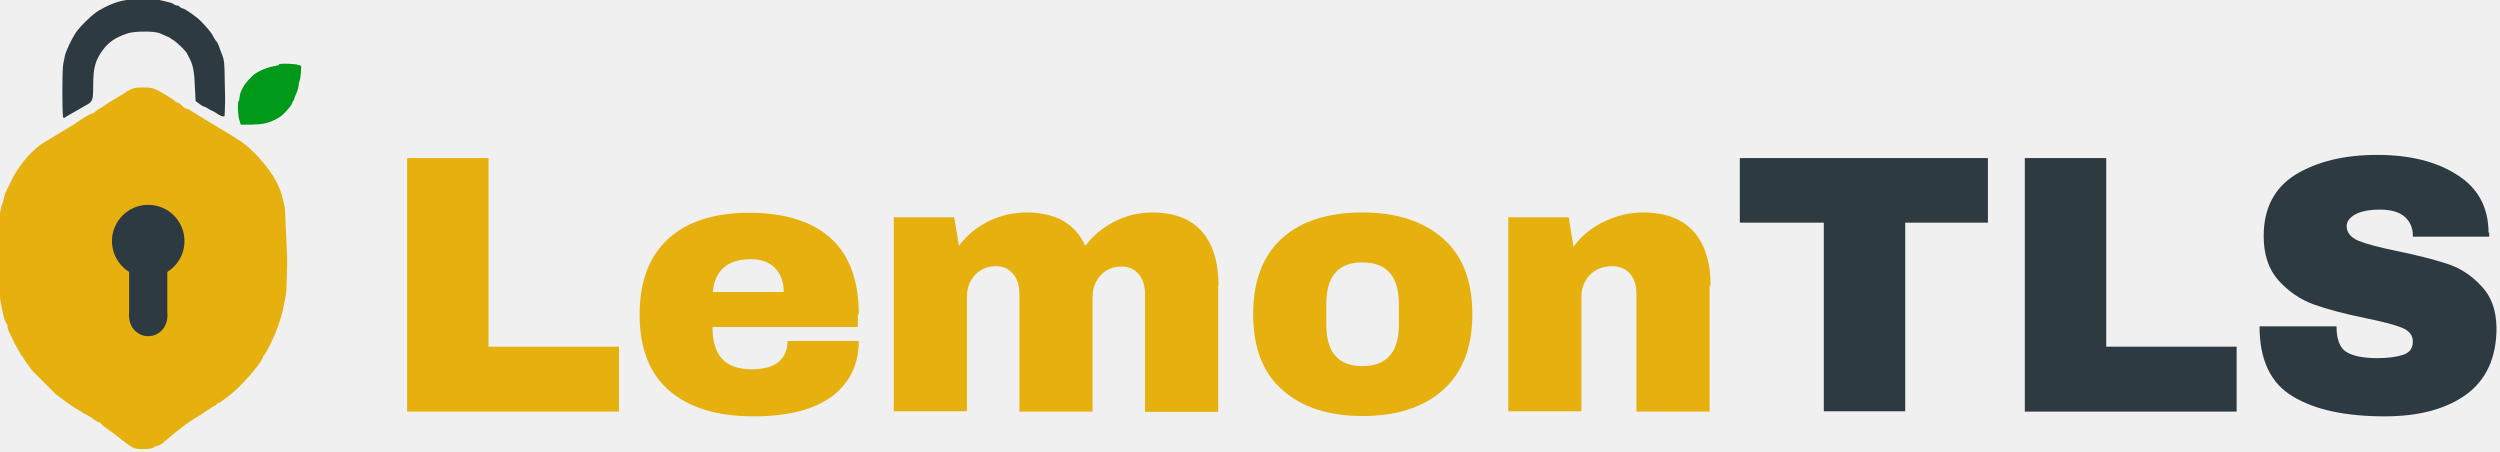
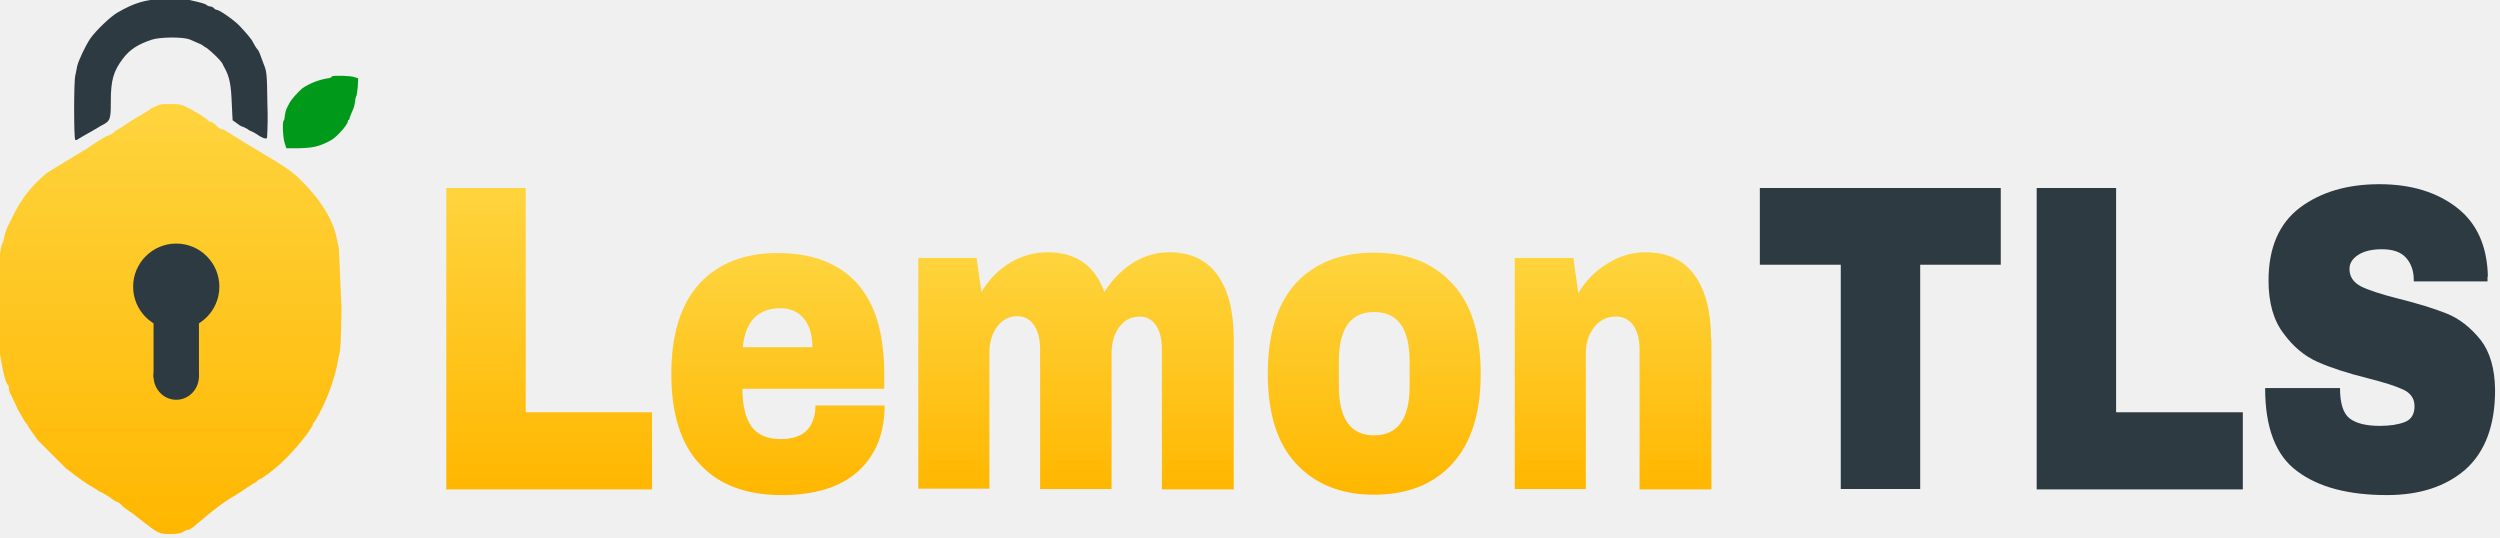
- <svg xmlns="http://www.w3.org/2000/svg" width="786" height="142" stroke="#000" stroke-linecap="round" stroke-linejoin="round" fill="#fff" fill-rule="evenodd">
-   <path d="M128 129.4V49.7h25.6V109h41v20.4H128zm141.7-30.6v4H224q0 6.6 3 10 3 3.3 9.3 3.3 5.8 0 8.6-2.4 2.7-2.4 2.7-6.5H270q0 11-8.4 17.4-8.5 6.3-24.7 6.3-17 0-26.4-8-9.4-8-9.4-24 0-15.8 9.2-24 9-8 25.2-8 16.8 0 25.7 8 8.8 8 8.8 24zm-45.7-7h22.4q0-4.7-2.7-7.5-2.7-2.8-7.6-2.8-11 0-12 10.3zm159-2v39.7h-23v-37q0-4-2-6.3-2-2.4-5.4-2.4-4 0-6.6 2.8-2.5 2.8-2.5 6.8v36h-23v-37q0-4-2-6.3-2-2.4-5.4-2.4-4 0-6.6 2.8-2.5 2.8-2.5 6.8v36h-23v-61h19l1.5 9q3.5-4.8 9.2-7.7 5.7-2.8 12-2.8 13.8 0 18.5 10.5 3.6-4.8 9.3-7.7 5.6-2.8 11.7-2.8 10.4 0 15.7 6 5.2 6 5.2 17zm45.4-23q16 0 25.3 8.2 9.2 8 9.2 23.8 0 15.6-9.2 23.8-9.2 8.2-25.3 8.2-16 0-25.2-8.2-9.2-8-9.2-23.8 0-15.8 9.2-24 9-8 25.2-8zM417 95.5v6.6q0 13 11.3 13 11.5 0 11.5-13v-6.6q0-13-11.5-13-11.3 0-11.3 13zm120.5-5.8v39.7h-23v-37q0-4-2-6.3-2-2.4-5.7-2.4-4.3 0-7 2.8-2.6 2.8-2.6 6.8v36h-23v-61h19l1.5 9.3q3.6-5 9.4-7.8 6-3 12.4-3 10.6 0 16 6 5.3 6 5.3 17z" fill="#e6b00f" stroke="none" />
+ <svg xmlns="http://www.w3.org/2000/svg" width="661" height="142" stroke="#000" stroke-linecap="round" stroke-linejoin="round" fill="#fff" fill-rule="evenodd">
+   <defs>
+     <linearGradient id="A" x1="50%" y1="0%" x2="50%" y2="100%">
+       <stop offset="0%" stop-color="#fed43e" />
+       <stop offset="100%" stop-color="#ffb700" />
+     </linearGradient>
+   </defs>
+   <g fill="url(#A)" stroke="none">
+     <path d="M118 129.4V49.7h21V109h33.4v20.4H118z" />
+     <path d="M233.8 98.8v4h-37.5q0 6.6 2.4 10 2.5 3.3 7.7 3.3 4.7 0 7-2.4 2.2-2.4 2.2-6.5h18.3q0 11-7 17.4-7 6.3-20.2 6.3-14 0-21.5-8-7.7-8-7.7-24 0-15.8 7.5-24 7.5-8 20.6-8 13.7 0 21 8 7.2 8 7.2 24zm-37.4-7h18.4q0-4.7-2.2-7.5-2.3-2.8-6.2-2.8-9 0-10 10.3z" />
+     <path d="M326.2 89.7v39.7h-19v-37q0-4-1.5-6.3-1.6-2.4-4.4-2.4-3.3 0-5.4 2.8-2 2.8-2 6.8v36H275v-37q0-4-1.6-6.3-1.6-2.4-4.4-2.4-3.3 0-5.4 2.8-2 2.8-2 6.8v36h-18.8V68.2h15.4l1.3 9q2.8-4.8 7.5-7.7 4.7-2.8 10-2.8 11.2 0 15 10.5 3-4.8 7.5-7.7 4.6-2.8 9.6-2.8 8.5 0 12.8 6 4.3 6 4.3 17z" />
+     <path d="M363.3 66.8q13.2 0 20.7 8.2 7.5 8 7.5 23.8 0 15.6-7.5 23.8-7.5 8.2-20.7 8.2-13 0-20.6-8.2-7.5-8-7.5-23.8 0-15.8 7.5-24 7.5-8 20.6-8zM354 95.5v6.6q0 13 9.3 13 9.4 0 9.4-13v-6.6q0-13-9.4-13-9.3 0-9.3 13z" />
+     <path d="M452.5 89.7v39.7h-19v-37q0-4-1.6-6.3-1.7-2.4-4.7-2.4-3.5 0-5.7 2.8-2.2 2.8-2.2 6.8v36h-18.8V68.2H416l1.3 9.3q3-5 7.7-7.8 4.7-3 10-3 8.7 0 13 6 4.4 6 4.4 17z" />
+   </g>
  <g fill="#2e3a41">
-     <path d="M625 70h-26v59.3h-25.6V70H547V49.7h78V70zm11.6 59.4V49.7h25.6V109h41v20.4h-66.5zm146-56.4v1.4h-24V74q0-3.5-2.5-5.8-2.6-2.3-7.8-2.3-5 0-7.8 1.5-2.7 1.5-2.7 3.7 0 3 3.7 4.6 3.7 1.5 12 3.2 9.6 2 15.8 4 6.2 2 10.8 7 4.7 4.8 4.8 13.2 0 14-9.6 21-9.5 6.8-25.5 6.8-18.7 0-29-6.3-10.4-6.2-10.4-22h24.2q0 6 3 8 3.2 2 9.8 2 4.8 0 8-1 3.2-1 3.2-4.2 0-3-3.5-4.4-3.6-1.4-11.5-3-9.8-2-16.2-4.3-6.3-2.3-11-7.5-4.7-5.2-4.7-14 0-13 10-19.3 10.2-6.2 25.7-6.2 15.3 0 25 6.2 10 6.2 10 18.4z" stroke="none" />
+     <path d="M529 70h-21.3v59.3h-21V70h-21.4V49.7H529V70zm9.5 59.4V49.7h21V109H593v20.4h-54.3zM657.7 73v1.4h-19.5V74q0-3.5-2-5.8-2-2.3-6.4-2.3-4 0-6.3 1.5-2.3 1.5-2.3 3.7 0 3 3 4.6 3 1.5 9.7 3.2 8 2 13 4 5 2 9 7 3.7 4.8 3.8 13.2 0 14-7.8 21-7.8 6.8-20.8 6.8-15.3 0-23.7-6.3-8.5-6.2-8.5-22h19.8q0 6 2.5 8 2.6 2 8 2 4 0 6.6-1 2.6-1 2.6-4.2 0-3-3-4.4-3-1.4-9.4-3-8-2-13.2-4.3-5.2-2.3-9-7.5-4-5.2-4-14 0-13 8.3-19.3 8.3-6.2 21-6.2 12.5 0 20.5 6.2 8 6.2 8.2 18.4z" stroke="none" />
    <path d="M42.6-.3c-4.3.3-7 1-11.5 3.6-1.8 1-5.8 4.8-7.3 7-1.3 2-3 5.6-3.4 7.2-.1.7-.4 2-.5 2.5-.4 1.7-.4 16.6 0 17 .2.1.5 0 .7-.2l1.7-1 2.3-1.3 2.2-1.3c2.4-1.2 2.5-1.6 2.5-6.4 0-5.6.7-8 3.2-11.3 1.8-2.4 4-3.8 7.6-5 2-.7 8-.8 10-.1l3.2 1.4c.1.1.8.6 1.5 1 1.3 1 3.4 3 4 4 .1.3.4.8.5 1 1.4 2.5 1.8 4.5 2 10l.2 4 1 .7c.5.4 1.3 1 1.7 1l1.2.6c.2.2.6.4.8.5a9 9 0 0 1 1.4.7c1.7 1.2 2.6 1.5 3 1.2a85 85 0 0 0 .1-8.9c-.1-8.5-.2-8.7-1-10.7l-1-2.7c-.1-.3-.3-.7-.5-1-.4-.4-1-1.4-1.3-2-.3-.8-2-2.7-3.5-4.3S58 2.6 57.3 2.6c-.2 0-.6-.2-.8-.5-.2-.2-.6-.4-1-.4-.2 0-.6-.2-.8-.3-.3-.4-1.5-.7-4.6-1.4-3-.6-3.8-.6-7.6-.3z" stroke="none" fill-rule="nonzero" />
  </g>
-   <path d="M87.7 20.4c-.2.1-.7.3-1 .3a17 17 0 0 0-6.7 2.6c-1.2 1-3 3-3.5 4-.3.6-.7 1.3-.8 1.6-.1.2-.3 1-.4 1.7 0 .6-.2 1.3-.3 1.3-.4.3-.2 4.8.3 6l.4 1.3h3.2c3.8-.1 5.4-.4 8.4-2C88.7 36.6 92 33 92 32c0-.2.1-.3.2-.3s.2-.1.2-.3.4-1.3 1-2.6c.2-.4.4-1.2.5-2 0-.6.2-1.2.3-1.4.1-.1.3-1.2.4-2.5l.1-2.2-1-.3c-1-.4-5.5-.5-6-.2z" stroke="none" fill="#00991a" fill-rule="nonzero" />
-   <path d="M39.6 29l-5 3-3 2c-.3.1-1 .5-1.5 1s-1.3.8-1.4.8c-.4 0-3 1.6-4.4 2.6a21 21 0 0 1-2.2 1.4l-9.4 5.7C8.6 48.7 5.2 53 3 58 1.7 60.4 1.5 61 1 63.2c-.1.5-.3 1-.4 1.2-.2.2-.5 2-.8 4-.7 5.3-.5 21.5.4 26.5.7 4 1.4 6.6 2 7 .1.1.2.6.2 1s.2 1 .5 1.5l1.8 3.8 2 3.5c.3.3.6.6.6.7 0 .3 2 3 2.7 4l7.4 7.4c3.6 2.8 5.7 4.2 6.4 4.6l1.7 1c.5.4 1 .7 1.2.7.1 0 1 .6 2.2 1.3 1 .8 2 1.4 2.3 1.4.1 0 .4.2.6.4.2.3.8.8 1.3 1.2a50 50 0 0 1 4.2 3.1c4.6 3.6 4.8 3.7 7.8 3.7 1.8 0 2.7-.2 3.2-.5.4-.3 1-.6 1.5-.6.4-.1 1.5-.8 2.3-1.6l3-2.5c3.4-2.7 4.3-3.4 7.7-5.4l2.4-1.6 2-1.3c.2 0 .5-.2.8-.5.3-.4.7-.6 1-.6a42 42 0 0 0 8.3-7.2c2.5-2.6 5.4-6.5 5.4-7.2 0-.2.2-.5.5-.7a51 51 0 0 0 5.7-13.9c.2-.7.4-2 .6-3 .6-2.4.6-3.3.8-13l-.7-16-.6-2.7c-1-5-4.3-10-8.6-14.4C78 46 76.7 45 73 42.7l-5.5-3.3c-.4-.3-1.3-.8-2-1.2l-6-3.7c-.2-.2-.6-.3-.8-.3s-1-.4-1.5-1c-.5-.5-1.2-1-1.5-1s-.6-.1-.6-.3c0-.3-4-2.8-6.2-3.8-1-.5-2-.6-4-.6-2.6 0-2.7.1-5.2 1.3z" stroke="none" fill="#e6b00f" fill-rule="nonzero" />
+   <path d="M87.7 20.4c-.2.1-.7.3-1 .3a17 17 0 0 0-6.7 2.6c-1.2 1-3 3-3.5 4-.3.6-.7 1.3-.8 1.6-.1.2-.3 1-.4 1.7 0 .6-.2 1.3-.3 1.3-.4.3-.2 4.8.3 6l.4 1.3h3.2c3.8-.1 5.4-.4 8.4-2C88.7 36.6 92 33 92 32c0-.2.1-.3.2-.3s.2-.1.2-.3.4-1.3 1-2.6c.2-.4.4-1.2.5-2 0-.6.2-1.2.3-1.4.1-.1.3-1.2.4-2.5l.1-2.2-1-.3c-1-.4-5.5-.5-6-.2z" fill="#00991a" fill-rule="nonzero" stroke="none" />
+   <path d="M39.6 29l-5 3-3 2c-.3.1-1 .5-1.5 1s-1.3.8-1.4.8c-.4 0-3 1.6-4.4 2.6a21 21 0 0 1-2.2 1.4l-9.4 5.7C8.6 48.7 5.2 53 3 58 1.7 60.4 1.5 61 1 63.2c-.1.5-.3 1-.4 1.2-.2.2-.5 2-.8 4-.7 5.3-.5 21.5.4 26.5.7 4 1.4 6.6 2 7 .1.1.2.6.2 1s.2 1 .5 1.5l1.8 3.8 2 3.5c.3.3.6.6.6.7 0 .3 2 3 2.7 4l7.4 7.4c3.6 2.8 5.7 4.2 6.4 4.6l1.7 1c.5.4 1 .7 1.2.7.1 0 1 .6 2.2 1.3 1 .8 2 1.4 2.3 1.4.1 0 .4.2.6.4.2.3.8.8 1.3 1.2a50 50 0 0 1 4.2 3.1c4.6 3.6 4.8 3.7 7.8 3.7 1.8 0 2.7-.2 3.2-.5.4-.3 1-.6 1.5-.6.4-.1 1.5-.8 2.3-1.6l3-2.5c3.4-2.7 4.3-3.4 7.7-5.4l2.4-1.6 2-1.3c.2 0 .5-.2.8-.5.3-.4.7-.6 1-.6a42 42 0 0 0 8.3-7.2c2.5-2.6 5.4-6.5 5.4-7.2 0-.2.2-.5.5-.7a51 51 0 0 0 5.7-13.9c.2-.7.4-2 .6-3 .6-2.4.6-3.3.8-13l-.7-16-.6-2.7c-1-5-4.3-10-8.6-14.4C78 46 76.7 45 73 42.7l-5.5-3.3c-.4-.3-1.3-.8-2-1.2l-6-3.7c-.2-.2-.6-.3-.8-.3s-1-.4-1.5-1c-.5-.5-1.2-1-1.5-1s-.6-.1-.6-.3c0-.3-4-2.8-6.2-3.8-1-.5-2-.6-4-.6-2.6 0-2.7.1-5.2 1.3z" fill="url(#A)" fill-rule="nonzero" stroke="none" />
  <g fill="#2e3a41">
    <circle cx="46.6" cy="75.8" stroke="none" r="11.4" />
    <path stroke="none" d="M40.6 70.6h12v29.2h-12z" />
    <ellipse cx="46.6" cy="99.5" rx="6" ry="6.2" stroke="none" />
  </g>
</svg>
